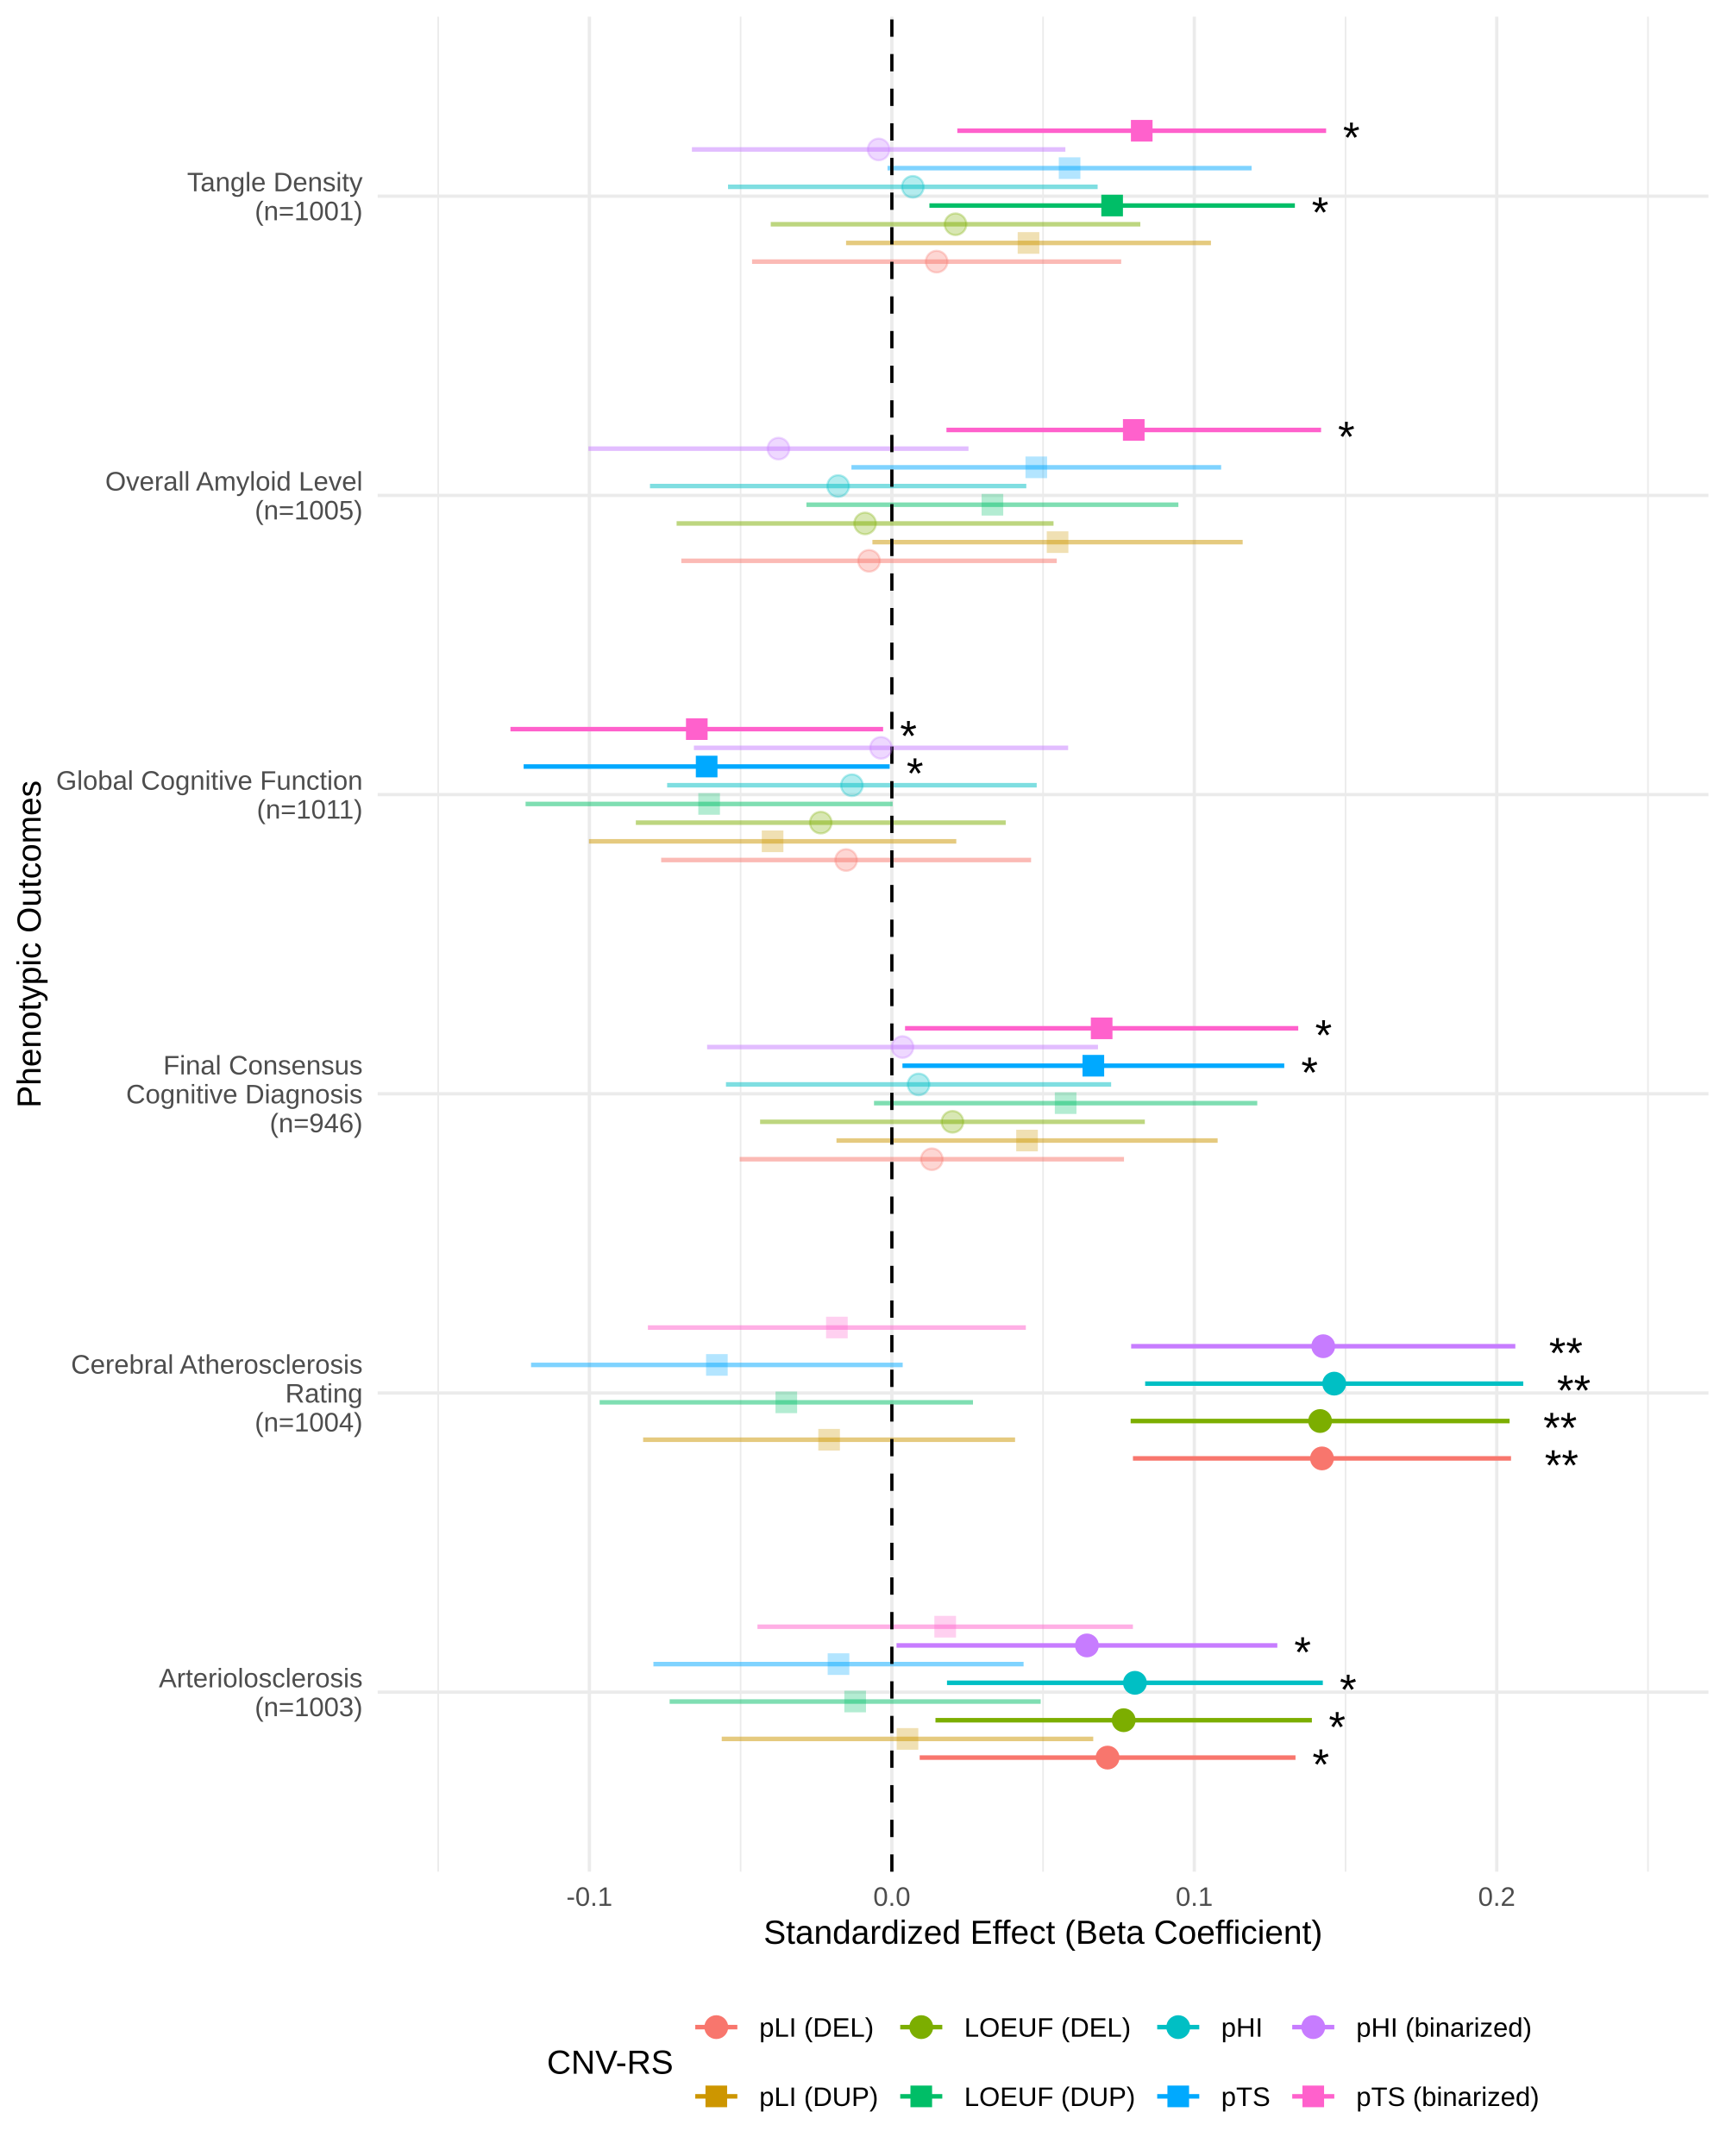
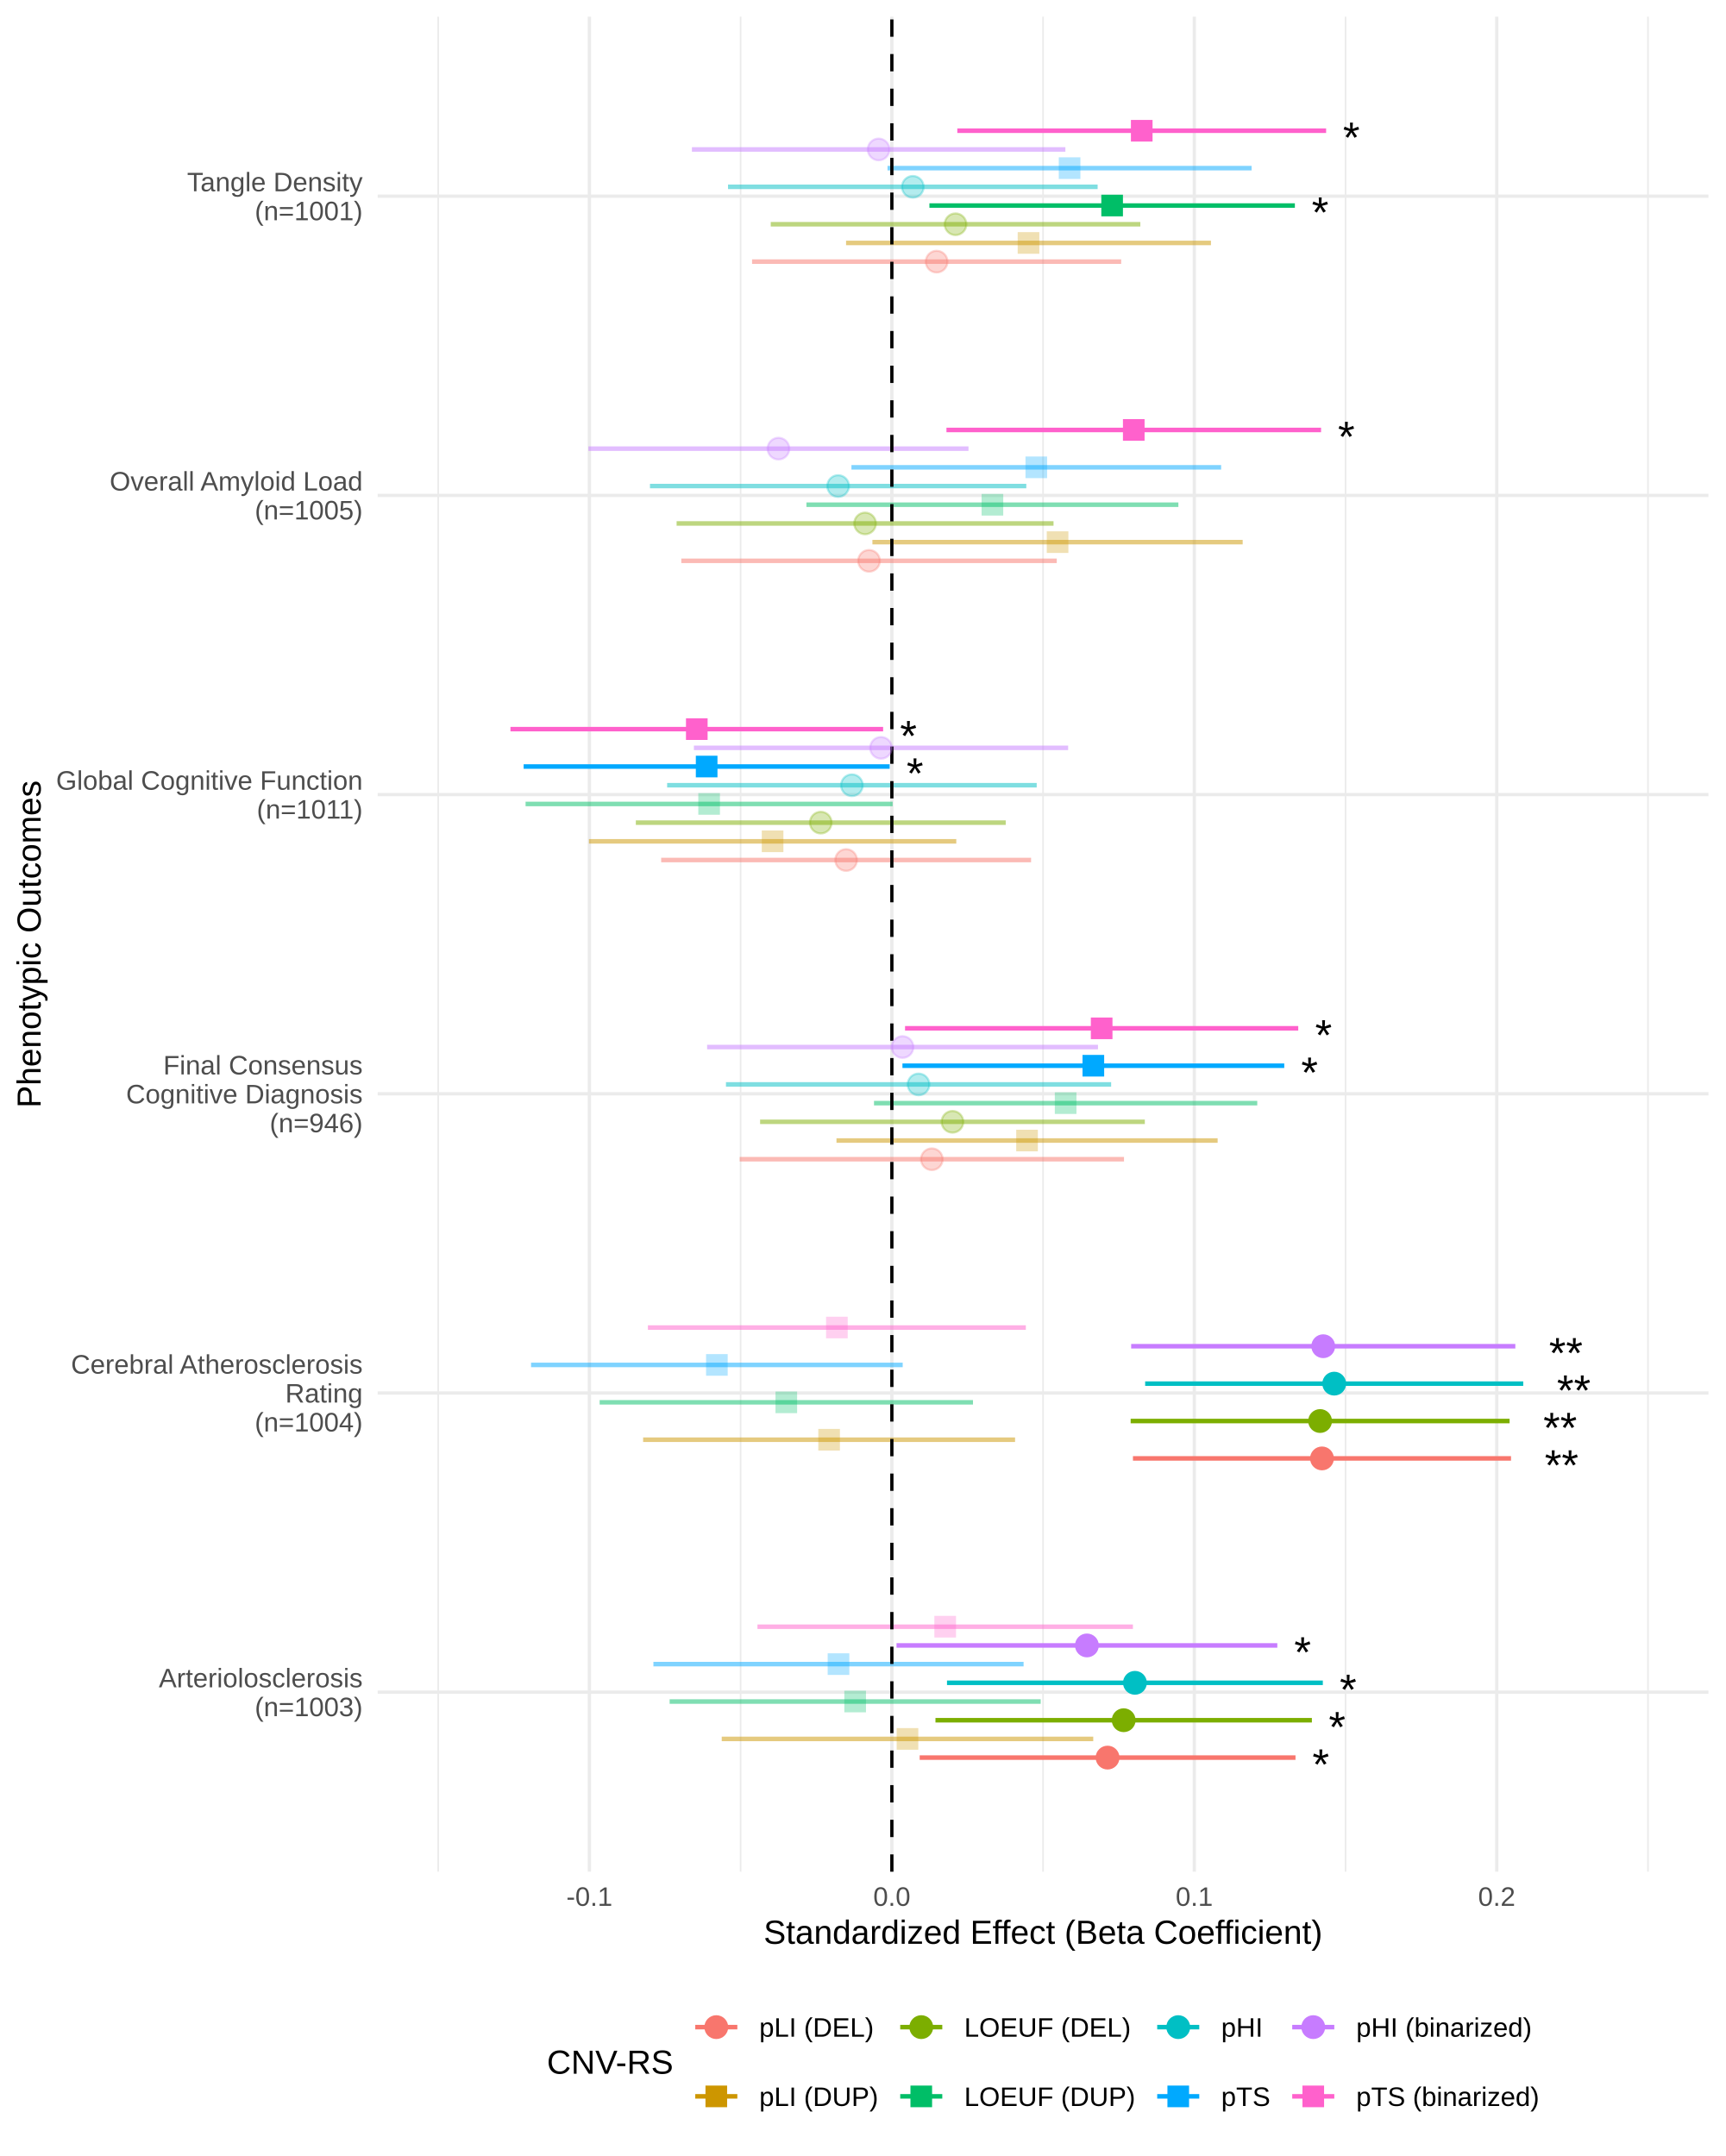
<svg xmlns="http://www.w3.org/2000/svg" class="svglite" width="566.93pt" height="708.66pt" viewBox="0 0 566.93 708.66">
  <defs>
    <style type="text/css">
    .svglite line, .svglite polyline, .svglite polygon, .svglite path, .svglite rect, .svglite circle {
      fill: none;
      stroke: #000000;
      stroke-linecap: round;
      stroke-linejoin: round;
      stroke-miterlimit: 10.00;
    }
    .svglite text {
      white-space: pre;
    }
  </style>
  </defs>
  <rect width="100%" height="100%" style="stroke: none; fill: none;" />
  <defs>
    <clipPath id="cpMC4wMHw1NjYuOTN8MC4wMHw3MDguNjY=">
      <rect x="0.00" y="0.00" width="566.93" height="708.66" />
    </clipPath>
  </defs>
  <g clip-path="url(#cpMC4wMHw1NjYuOTN8MC4wMHw3MDguNjY=)">
</g>
  <defs>
    <clipPath id="cpMTI0LjEyfDU2MS40NXw1LjQ4fDYxNS4yMQ==">
      <rect x="124.12" y="5.48" width="437.33" height="609.73" />
    </clipPath>
  </defs>
  <g clip-path="url(#cpMTI0LjEyfDU2MS40NXw1LjQ4fDYxNS4yMQ==)">
    <polyline points="144.00,615.21 144.00,5.48 " style="stroke-width: 0.53; stroke: #EBEBEB; stroke-linecap: butt;" />
    <polyline points="243.39,615.21 243.39,5.48 " style="stroke-width: 0.53; stroke: #EBEBEB; stroke-linecap: butt;" />
    <polyline points="342.78,615.21 342.78,5.48 " style="stroke-width: 0.53; stroke: #EBEBEB; stroke-linecap: butt;" />
    <polyline points="442.18,615.21 442.18,5.48 " style="stroke-width: 0.53; stroke: #EBEBEB; stroke-linecap: butt;" />
    <polyline points="541.57,615.21 541.57,5.48 " style="stroke-width: 0.53; stroke: #EBEBEB; stroke-linecap: butt;" />
    <polyline points="124.12,556.20 561.45,556.20 " style="stroke-width: 1.07; stroke: #EBEBEB; stroke-linecap: butt;" />
    <polyline points="124.12,457.86 561.45,457.86 " style="stroke-width: 1.07; stroke: #EBEBEB; stroke-linecap: butt;" />
    <polyline points="124.12,359.52 561.45,359.52 " style="stroke-width: 1.07; stroke: #EBEBEB; stroke-linecap: butt;" />
    <polyline points="124.12,261.17 561.45,261.17 " style="stroke-width: 1.07; stroke: #EBEBEB; stroke-linecap: butt;" />
    <polyline points="124.12,162.83 561.45,162.83 " style="stroke-width: 1.07; stroke: #EBEBEB; stroke-linecap: butt;" />
    <polyline points="124.12,64.49 561.45,64.49 " style="stroke-width: 1.07; stroke: #EBEBEB; stroke-linecap: butt;" />
    <polyline points="193.69,615.21 193.69,5.48 " style="stroke-width: 1.07; stroke: #EBEBEB; stroke-linecap: butt;" />
    <polyline points="293.09,615.21 293.09,5.48 " style="stroke-width: 1.07; stroke: #EBEBEB; stroke-linecap: butt;" />
    <polyline points="392.48,615.21 392.48,5.48 " style="stroke-width: 1.07; stroke: #EBEBEB; stroke-linecap: butt;" />
    <polyline points="491.87,615.21 491.87,5.48 " style="stroke-width: 1.07; stroke: #EBEBEB; stroke-linecap: butt;" />
    <line x1="247.15" y1="86.00" x2="368.45" y2="86.00" style="stroke-width: 1.49; stroke: #F8766D; stroke-opacity: 0.50; stroke-linecap: butt;" />
    <line x1="278.04" y1="79.85" x2="397.95" y2="79.85" style="stroke-width: 1.49; stroke: #CD9600; stroke-opacity: 0.50; stroke-linecap: butt;" />
    <line x1="253.29" y1="73.71" x2="374.74" y2="73.71" style="stroke-width: 1.49; stroke: #7CAE00; stroke-opacity: 0.50; stroke-linecap: butt;" />
    <line x1="305.43" y1="67.56" x2="425.53" y2="67.56" style="stroke-width: 1.49; stroke: #00BE67; stroke-linecap: butt;" />
    <line x1="239.25" y1="61.41" x2="360.71" y2="61.41" style="stroke-width: 1.49; stroke: #00BFC4; stroke-opacity: 0.50; stroke-linecap: butt;" />
    <line x1="291.67" y1="55.27" x2="411.31" y2="55.27" style="stroke-width: 1.49; stroke: #00A9FF; stroke-opacity: 0.50; stroke-linecap: butt;" />
    <line x1="227.38" y1="49.12" x2="350.11" y2="49.12" style="stroke-width: 1.49; stroke: #C77CFF; stroke-opacity: 0.50; stroke-linecap: butt;" />
    <line x1="314.60" y1="42.97" x2="435.80" y2="42.97" style="stroke-width: 1.49; stroke: #FF61CC; stroke-linecap: butt;" />
    <line x1="223.90" y1="184.34" x2="347.28" y2="184.34" style="stroke-width: 1.49; stroke: #F8766D; stroke-opacity: 0.50; stroke-linecap: butt;" />
    <line x1="286.70" y1="178.19" x2="408.38" y2="178.19" style="stroke-width: 1.49; stroke: #CD9600; stroke-opacity: 0.50; stroke-linecap: butt;" />
    <line x1="222.35" y1="172.05" x2="346.22" y2="172.05" style="stroke-width: 1.49; stroke: #7CAE00; stroke-opacity: 0.50; stroke-linecap: butt;" />
    <line x1="265.02" y1="165.90" x2="387.25" y2="165.90" style="stroke-width: 1.49; stroke: #00BE67; stroke-opacity: 0.50; stroke-linecap: butt;" />
    <line x1="213.60" y1="159.76" x2="337.27" y2="159.76" style="stroke-width: 1.49; stroke: #00BFC4; stroke-opacity: 0.50; stroke-linecap: butt;" />
    <line x1="279.81" y1="153.61" x2="401.30" y2="153.61" style="stroke-width: 1.49; stroke: #00A9FF; stroke-opacity: 0.50; stroke-linecap: butt;" />
    <line x1="193.36" y1="147.46" x2="318.27" y2="147.46" style="stroke-width: 1.49; stroke: #C77CFF; stroke-opacity: 0.50; stroke-linecap: butt;" />
    <line x1="311.03" y1="141.32" x2="434.14" y2="141.32" style="stroke-width: 1.49; stroke: #FF61CC; stroke-linecap: butt;" />
    <line x1="302.23" y1="577.71" x2="425.74" y2="577.71" style="stroke-width: 1.49; stroke: #F8766D; stroke-linecap: butt;" />
    <line x1="237.18" y1="571.57" x2="359.27" y2="571.57" style="stroke-width: 1.49; stroke: #CD9600; stroke-opacity: 0.50; stroke-linecap: butt;" />
    <line x1="307.42" y1="565.42" x2="431.12" y2="565.42" style="stroke-width: 1.49; stroke: #7CAE00; stroke-linecap: butt;" />
    <line x1="220.06" y1="559.28" x2="342.00" y2="559.28" style="stroke-width: 1.49; stroke: #00BE67; stroke-opacity: 0.50; stroke-linecap: butt;" />
    <line x1="311.21" y1="553.13" x2="434.72" y2="553.13" style="stroke-width: 1.49; stroke: #00BFC4; stroke-linecap: butt;" />
    <line x1="214.73" y1="546.98" x2="336.38" y2="546.98" style="stroke-width: 1.49; stroke: #00A9FF; stroke-opacity: 0.50; stroke-linecap: butt;" />
    <line x1="294.62" y1="540.84" x2="419.76" y2="540.84" style="stroke-width: 1.49; stroke: #C77CFF; stroke-linecap: butt;" />
    <line x1="248.92" y1="534.69" x2="372.31" y2="534.69" style="stroke-width: 1.49; stroke: #FF61CC; stroke-opacity: 0.50; stroke-linecap: butt;" />
    <line x1="372.32" y1="479.37" x2="496.56" y2="479.37" style="stroke-width: 1.49; stroke: #F8766D; stroke-linecap: butt;" />
    <line x1="211.35" y1="473.22" x2="333.58" y2="473.22" style="stroke-width: 1.49; stroke: #CD9600; stroke-opacity: 0.50; stroke-linecap: butt;" />
    <line x1="371.56" y1="467.08" x2="496.09" y2="467.08" style="stroke-width: 1.49; stroke: #7CAE00; stroke-linecap: butt;" />
    <line x1="197.06" y1="460.93" x2="319.75" y2="460.93" style="stroke-width: 1.49; stroke: #00BE67; stroke-opacity: 0.50; stroke-linecap: butt;" />
    <line x1="376.33" y1="454.79" x2="500.58" y2="454.79" style="stroke-width: 1.49; stroke: #00BFC4; stroke-linecap: butt;" />
    <line x1="174.52" y1="448.64" x2="296.65" y2="448.64" style="stroke-width: 1.49; stroke: #00A9FF; stroke-opacity: 0.50; stroke-linecap: butt;" />
    <line x1="371.73" y1="442.49" x2="497.98" y2="442.49" style="stroke-width: 1.49; stroke: #C77CFF; stroke-linecap: butt;" />
    <line x1="212.92" y1="436.35" x2="337.12" y2="436.35" style="stroke-width: 1.49; stroke: #FF61CC; stroke-opacity: 0.50; stroke-linecap: butt;" />
    <line x1="217.28" y1="282.68" x2="338.84" y2="282.68" style="stroke-width: 1.49; stroke: #F8766D; stroke-opacity: 0.50; stroke-linecap: butt;" />
    <line x1="193.54" y1="276.54" x2="314.26" y2="276.54" style="stroke-width: 1.49; stroke: #CD9600; stroke-opacity: 0.50; stroke-linecap: butt;" />
    <line x1="208.95" y1="270.39" x2="330.51" y2="270.39" style="stroke-width: 1.49; stroke: #7CAE00; stroke-opacity: 0.50; stroke-linecap: butt;" />
    <line x1="172.72" y1="264.25" x2="293.35" y2="264.25" style="stroke-width: 1.49; stroke: #00BE67; stroke-opacity: 0.50; stroke-linecap: butt;" />
    <line x1="219.24" y1="258.10" x2="340.69" y2="258.10" style="stroke-width: 1.49; stroke: #00BFC4; stroke-opacity: 0.50; stroke-linecap: butt;" />
    <line x1="172.08" y1="251.95" x2="292.37" y2="251.95" style="stroke-width: 1.49; stroke: #00A9FF; stroke-linecap: butt;" />
    <line x1="228.03" y1="245.81" x2="351.02" y2="245.81" style="stroke-width: 1.49; stroke: #C77CFF; stroke-opacity: 0.50; stroke-linecap: butt;" />
    <line x1="167.75" y1="239.66" x2="290.22" y2="239.66" style="stroke-width: 1.49; stroke: #FF61CC; stroke-linecap: butt;" />
    <line x1="243.08" y1="381.03" x2="369.38" y2="381.03" style="stroke-width: 1.49; stroke: #F8766D; stroke-opacity: 0.50; stroke-linecap: butt;" />
    <line x1="274.89" y1="374.88" x2="400.15" y2="374.88" style="stroke-width: 1.49; stroke: #CD9600; stroke-opacity: 0.50; stroke-linecap: butt;" />
    <line x1="249.79" y1="368.73" x2="376.22" y2="368.73" style="stroke-width: 1.49; stroke: #7CAE00; stroke-opacity: 0.50; stroke-linecap: butt;" />
    <line x1="287.22" y1="362.59" x2="413.17" y2="362.59" style="stroke-width: 1.49; stroke: #00BE67; stroke-opacity: 0.50; stroke-linecap: butt;" />
    <line x1="238.57" y1="356.44" x2="365.15" y2="356.44" style="stroke-width: 1.49; stroke: #00BFC4; stroke-opacity: 0.50; stroke-linecap: butt;" />
    <line x1="296.57" y1="350.30" x2="422.04" y2="350.30" style="stroke-width: 1.49; stroke: #00A9FF; stroke-linecap: butt;" />
    <line x1="232.38" y1="344.15" x2="360.83" y2="344.15" style="stroke-width: 1.49; stroke: #C77CFF; stroke-opacity: 0.50; stroke-linecap: butt;" />
    <line x1="297.42" y1="338.00" x2="426.64" y2="338.00" style="stroke-width: 1.49; stroke: #FF61CC; stroke-linecap: butt;" />
    <line x1="293.09" y1="615.21" x2="293.09" y2="5.48" style="stroke-width: 1.07; stroke-dasharray: 5.69,5.69; stroke-linecap: butt;" />
    <circle cx="307.80" cy="86.00" r="3.56" style="stroke-width: 0.71; stroke: #F8766D; stroke-opacity: 0.30; fill: #F8766D; fill-opacity: 0.30;" />
    <polygon points="334.44,83.41 341.55,83.41 341.55,76.30 334.44,76.30 " style="stroke-width: 0.71; stroke: none; fill: #CD9600; fill-opacity: 0.30;" />
    <circle cx="314.01" cy="73.71" r="3.56" style="stroke-width: 0.71; stroke: #7CAE00; stroke-opacity: 0.30; fill: #7CAE00; fill-opacity: 0.30;" />
    <polygon points="361.92,71.11 369.03,71.11 369.03,64.00 361.92,64.00 " style="stroke-width: 0.71; stroke: none; fill: #00BE67;" />
    <circle cx="299.98" cy="61.41" r="3.56" style="stroke-width: 0.71; stroke: #00BFC4; stroke-opacity: 0.30; fill: #00BFC4; fill-opacity: 0.30;" />
    <polygon points="347.94,58.82 355.05,58.82 355.05,51.71 347.94,51.71 " style="stroke-width: 0.71; stroke: none; fill: #00A9FF; fill-opacity: 0.30;" />
    <circle cx="288.74" cy="49.12" r="3.56" style="stroke-width: 0.71; stroke: #C77CFF; stroke-opacity: 0.30; fill: #C77CFF; fill-opacity: 0.30;" />
    <polygon points="371.65,46.53 378.76,46.53 378.76,39.42 371.65,39.42 " style="stroke-width: 0.71; stroke: none; fill: #FF61CC;" />
    <circle cx="285.59" cy="184.34" r="3.56" style="stroke-width: 0.71; stroke: #F8766D; stroke-opacity: 0.30; fill: #F8766D; fill-opacity: 0.30;" />
    <polygon points="343.99,181.75 351.10,181.75 351.10,174.64 343.99,174.64 " style="stroke-width: 0.71; stroke: none; fill: #CD9600; fill-opacity: 0.30;" />
    <circle cx="284.29" cy="172.05" r="3.56" style="stroke-width: 0.71; stroke: #7CAE00; stroke-opacity: 0.30; fill: #7CAE00; fill-opacity: 0.30;" />
    <polygon points="322.58,169.46 329.69,169.46 329.69,162.35 322.58,162.35 " style="stroke-width: 0.71; stroke: none; fill: #00BE67; fill-opacity: 0.30;" />
    <circle cx="275.43" cy="159.76" r="3.56" style="stroke-width: 0.71; stroke: #00BFC4; stroke-opacity: 0.30; fill: #00BFC4; fill-opacity: 0.30;" />
    <polygon points="337.00,157.16 344.11,157.16 344.11,150.05 337.00,150.05 " style="stroke-width: 0.71; stroke: none; fill: #00A9FF; fill-opacity: 0.30;" />
    <circle cx="255.82" cy="147.46" r="3.56" style="stroke-width: 0.71; stroke: #C77CFF; stroke-opacity: 0.30; fill: #C77CFF; fill-opacity: 0.30;" />
    <polygon points="369.03,144.87 376.14,144.87 376.14,137.76 369.03,137.76 " style="stroke-width: 0.71; stroke: none; fill: #FF61CC;" />
    <circle cx="363.98" cy="577.71" r="3.56" style="stroke-width: 0.71; stroke: #F8766D; fill: #F8766D;" />
    <polygon points="294.67,575.12 301.78,575.12 301.78,568.01 294.67,568.01 " style="stroke-width: 0.71; stroke: none; fill: #CD9600; fill-opacity: 0.30;" />
    <circle cx="369.27" cy="565.42" r="3.56" style="stroke-width: 0.71; stroke: #7CAE00; fill: #7CAE00;" />
    <polygon points="277.47,562.83 284.58,562.83 284.58,555.72 277.47,555.72 " style="stroke-width: 0.71; stroke: none; fill: #00BE67; fill-opacity: 0.30;" />
    <circle cx="372.97" cy="553.13" r="3.56" style="stroke-width: 0.71; stroke: #00BFC4; fill: #00BFC4;" />
    <polygon points="272.00,550.54 279.11,550.54 279.11,543.43 272.00,543.43 " style="stroke-width: 0.71; stroke: none; fill: #00A9FF; fill-opacity: 0.30;" />
    <circle cx="357.19" cy="540.84" r="3.56" style="stroke-width: 0.71; stroke: #C77CFF; fill: #C77CFF;" />
    <polygon points="307.06,538.24 314.17,538.24 314.17,531.13 307.06,531.13 " style="stroke-width: 0.71; stroke: none; fill: #FF61CC; fill-opacity: 0.30;" />
    <circle cx="434.44" cy="479.37" r="3.56" style="stroke-width: 0.71; stroke: #F8766D; fill: #F8766D;" />
    <polygon points="268.91,476.78 276.02,476.78 276.02,469.67 268.91,469.67 " style="stroke-width: 0.71; stroke: none; fill: #CD9600; fill-opacity: 0.30;" />
    <circle cx="433.82" cy="467.08" r="3.56" style="stroke-width: 0.71; stroke: #7CAE00; fill: #7CAE00;" />
    <polygon points="254.85,464.49 261.96,464.49 261.96,457.38 254.85,457.38 " style="stroke-width: 0.71; stroke: none; fill: #00BE67; fill-opacity: 0.30;" />
    <circle cx="438.46" cy="454.79" r="3.56" style="stroke-width: 0.71; stroke: #00BFC4; fill: #00BFC4;" />
    <polygon points="232.03,452.19 239.14,452.19 239.14,445.08 232.03,445.08 " style="stroke-width: 0.71; stroke: none; fill: #00A9FF; fill-opacity: 0.30;" />
    <circle cx="434.85" cy="442.49" r="3.56" style="stroke-width: 0.71; stroke: #C77CFF; fill: #C77CFF;" />
    <polygon points="271.47,439.90 278.58,439.90 278.58,432.79 271.47,432.79 " style="stroke-width: 0.71; stroke: none; fill: #FF61CC; fill-opacity: 0.30;" />
    <circle cx="278.06" cy="282.68" r="3.56" style="stroke-width: 0.71; stroke: #F8766D; stroke-opacity: 0.30; fill: #F8766D; fill-opacity: 0.30;" />
    <polygon points="250.34,280.09 257.45,280.09 257.45,272.98 250.34,272.98 " style="stroke-width: 0.71; stroke: none; fill: #CD9600; fill-opacity: 0.30;" />
    <circle cx="269.73" cy="270.39" r="3.56" style="stroke-width: 0.71; stroke: #7CAE00; stroke-opacity: 0.30; fill: #7CAE00; fill-opacity: 0.30;" />
    <polygon points="229.48,267.80 236.59,267.80 236.59,260.69 229.48,260.69 " style="stroke-width: 0.71; stroke: none; fill: #00BE67; fill-opacity: 0.30;" />
    <circle cx="279.96" cy="258.10" r="3.56" style="stroke-width: 0.71; stroke: #00BFC4; stroke-opacity: 0.30; fill: #00BFC4; fill-opacity: 0.30;" />
    <polygon points="228.67,255.51 235.78,255.51 235.78,248.40 228.67,248.40 " style="stroke-width: 0.71; stroke: none; fill: #00A9FF;" />
    <circle cx="289.52" cy="245.81" r="3.56" style="stroke-width: 0.71; stroke: #C77CFF; stroke-opacity: 0.30; fill: #C77CFF; fill-opacity: 0.30;" />
    <polygon points="225.43,243.21 232.54,243.21 232.54,236.10 225.43,236.10 " style="stroke-width: 0.71; stroke: none; fill: #FF61CC;" />
    <circle cx="306.23" cy="381.03" r="3.56" style="stroke-width: 0.71; stroke: #F8766D; stroke-opacity: 0.30; fill: #F8766D; fill-opacity: 0.30;" />
    <polygon points="333.96,378.44 341.07,378.44 341.07,371.33 333.96,371.33 " style="stroke-width: 0.71; stroke: none; fill: #CD9600; fill-opacity: 0.30;" />
    <circle cx="313.01" cy="368.73" r="3.56" style="stroke-width: 0.71; stroke: #7CAE00; stroke-opacity: 0.30; fill: #7CAE00; fill-opacity: 0.30;" />
    <polygon points="346.64,366.14 353.75,366.14 353.75,359.03 346.64,359.03 " style="stroke-width: 0.71; stroke: none; fill: #00BE67; fill-opacity: 0.30;" />
    <circle cx="301.86" cy="356.44" r="3.56" style="stroke-width: 0.71; stroke: #00BFC4; stroke-opacity: 0.30; fill: #00BFC4; fill-opacity: 0.30;" />
    <polygon points="355.75,353.85 362.86,353.85 362.86,346.74 355.75,346.74 " style="stroke-width: 0.71; stroke: none; fill: #00A9FF;" />
    <circle cx="296.60" cy="344.15" r="3.56" style="stroke-width: 0.71; stroke: #C77CFF; stroke-opacity: 0.30; fill: #C77CFF; fill-opacity: 0.30;" />
    <polygon points="358.48,341.56 365.59,341.56 365.59,334.45 358.48,334.45 " style="stroke-width: 0.71; stroke: none; fill: #FF61CC;" />
    <text x="431.07" y="74.69" style="font-size: 14.23px; font-family: &quot;Arial&quot;;" textLength="5.54px" lengthAdjust="spacingAndGlyphs">*</text>
    <text x="441.33" y="50.10" style="font-size: 14.23px; font-family: &quot;Arial&quot;;" textLength="5.54px" lengthAdjust="spacingAndGlyphs">*</text>
    <text x="439.67" y="148.44" style="font-size: 14.23px; font-family: &quot;Arial&quot;;" textLength="5.54px" lengthAdjust="spacingAndGlyphs">*</text>
    <text x="431.28" y="584.84" style="font-size: 14.23px; font-family: &quot;Arial&quot;;" textLength="5.54px" lengthAdjust="spacingAndGlyphs">*</text>
    <text x="436.65" y="572.55" style="font-size: 14.23px; font-family: &quot;Arial&quot;;" textLength="5.54px" lengthAdjust="spacingAndGlyphs">*</text>
    <text x="440.26" y="560.26" style="font-size: 14.23px; font-family: &quot;Arial&quot;;" textLength="5.54px" lengthAdjust="spacingAndGlyphs">*</text>
    <text x="425.30" y="547.96" style="font-size: 14.23px; font-family: &quot;Arial&quot;;" textLength="5.54px" lengthAdjust="spacingAndGlyphs">*</text>
    <text x="507.64" y="486.50" style="font-size: 14.23px; font-family: &quot;Arial&quot;;" textLength="11.07px" lengthAdjust="spacingAndGlyphs">**</text>
    <text x="507.16" y="474.20" style="font-size: 14.23px; font-family: &quot;Arial&quot;;" textLength="11.07px" lengthAdjust="spacingAndGlyphs">**</text>
    <text x="511.65" y="461.91" style="font-size: 14.23px; font-family: &quot;Arial&quot;;" textLength="11.07px" lengthAdjust="spacingAndGlyphs">**</text>
    <text x="509.05" y="449.62" style="font-size: 14.23px; font-family: &quot;Arial&quot;;" textLength="11.07px" lengthAdjust="spacingAndGlyphs">**</text>
    <text x="297.91" y="259.08" style="font-size: 14.23px; font-family: &quot;Arial&quot;;" textLength="5.54px" lengthAdjust="spacingAndGlyphs">*</text>
    <text x="295.75" y="246.79" style="font-size: 14.23px; font-family: &quot;Arial&quot;;" textLength="5.54px" lengthAdjust="spacingAndGlyphs">*</text>
    <text x="427.58" y="357.42" style="font-size: 14.23px; font-family: &quot;Arial&quot;;" textLength="5.54px" lengthAdjust="spacingAndGlyphs">*</text>
    <text x="432.18" y="345.13" style="font-size: 14.23px; font-family: &quot;Arial&quot;;" textLength="5.54px" lengthAdjust="spacingAndGlyphs">*</text>
  </g>
  <g clip-path="url(#cpMC4wMHw1NjYuOTN8MC4wMHw3MDguNjY=)">
    <text x="119.19" y="554.60" text-anchor="end" style="font-size: 8.80px;fill: #4D4D4D; font-family: &quot;Arial&quot;;" textLength="66.99px" lengthAdjust="spacingAndGlyphs">Arteriolosclerosis</text>
    <text x="119.19" y="564.10" text-anchor="end" style="font-size: 8.80px;fill: #4D4D4D; font-family: &quot;Arial&quot;;" textLength="35.48px" lengthAdjust="spacingAndGlyphs">(n=1003)</text>
    <text x="119.19" y="451.50" text-anchor="end" style="font-size: 8.80px;fill: #4D4D4D; font-family: &quot;Arial&quot;;" textLength="95.87px" lengthAdjust="spacingAndGlyphs">Cerebral Atherosclerosis</text>
    <text x="119.19" y="461.01" text-anchor="end" style="font-size: 8.80px;fill: #4D4D4D; font-family: &quot;Arial&quot;;" textLength="25.44px" lengthAdjust="spacingAndGlyphs">Rating</text>
    <text x="119.19" y="470.51" text-anchor="end" style="font-size: 8.80px;fill: #4D4D4D; font-family: &quot;Arial&quot;;" textLength="35.48px" lengthAdjust="spacingAndGlyphs">(n=1004)</text>
    <text x="119.19" y="353.16" text-anchor="end" style="font-size: 8.80px;fill: #4D4D4D; font-family: &quot;Arial&quot;;" textLength="65.54px" lengthAdjust="spacingAndGlyphs">Final Consensus</text>
    <text x="119.19" y="362.67" text-anchor="end" style="font-size: 8.80px;fill: #4D4D4D; font-family: &quot;Arial&quot;;" textLength="77.77px" lengthAdjust="spacingAndGlyphs">Cognitive Diagnosis</text>
    <text x="119.19" y="372.17" text-anchor="end" style="font-size: 8.80px;fill: #4D4D4D; font-family: &quot;Arial&quot;;" textLength="30.59px" lengthAdjust="spacingAndGlyphs">(n=946)</text>
    <text x="119.19" y="259.57" text-anchor="end" style="font-size: 8.80px;fill: #4D4D4D; font-family: &quot;Arial&quot;;" textLength="100.77px" lengthAdjust="spacingAndGlyphs">Global Cognitive Function</text>
    <text x="119.19" y="269.07" text-anchor="end" style="font-size: 8.80px;fill: #4D4D4D; font-family: &quot;Arial&quot;;" textLength="34.83px" lengthAdjust="spacingAndGlyphs">(n=1011)</text>
-     <text x="119.19" y="161.23" text-anchor="end" style="font-size: 8.80px;fill: #4D4D4D; font-family: &quot;Arial&quot;;" textLength="84.61px" lengthAdjust="spacingAndGlyphs">Overall Amyloid Level</text>
+     <text x="119.19" y="161.23" text-anchor="end" style="font-size: 8.80px;fill: #4D4D4D; font-family: &quot;Arial&quot;;" textLength="83.16px" lengthAdjust="spacingAndGlyphs">Overall Amyloid Load</text>
    <text x="119.19" y="170.73" text-anchor="end" style="font-size: 8.80px;fill: #4D4D4D; font-family: &quot;Arial&quot;;" textLength="35.48px" lengthAdjust="spacingAndGlyphs">(n=1005)</text>
    <text x="119.19" y="62.88" text-anchor="end" style="font-size: 8.80px;fill: #4D4D4D; font-family: &quot;Arial&quot;;" textLength="57.72px" lengthAdjust="spacingAndGlyphs">Tangle Density</text>
    <text x="119.19" y="72.39" text-anchor="end" style="font-size: 8.80px;fill: #4D4D4D; font-family: &quot;Arial&quot;;" textLength="35.48px" lengthAdjust="spacingAndGlyphs">(n=1001)</text>
    <text x="193.69" y="626.44" text-anchor="middle" style="font-size: 8.80px;fill: #4D4D4D; font-family: &quot;Arial&quot;;" textLength="15.17px" lengthAdjust="spacingAndGlyphs">-0.1</text>
    <text x="293.09" y="626.44" text-anchor="middle" style="font-size: 8.80px;fill: #4D4D4D; font-family: &quot;Arial&quot;;" textLength="12.24px" lengthAdjust="spacingAndGlyphs">0.0</text>
    <text x="392.48" y="626.44" text-anchor="middle" style="font-size: 8.80px;fill: #4D4D4D; font-family: &quot;Arial&quot;;" textLength="12.24px" lengthAdjust="spacingAndGlyphs">0.1</text>
    <text x="491.87" y="626.44" text-anchor="middle" style="font-size: 8.80px;fill: #4D4D4D; font-family: &quot;Arial&quot;;" textLength="12.24px" lengthAdjust="spacingAndGlyphs">0.2</text>
    <text x="342.78" y="638.91" text-anchor="middle" style="font-size: 11.00px; font-family: &quot;Arial&quot;;" textLength="183.71px" lengthAdjust="spacingAndGlyphs">Standardized Effect (Beta Coefficient)</text>
    <text transform="translate(13.36,310.34) rotate(-90)" text-anchor="middle" style="font-size: 11.00px; font-family: &quot;Arial&quot;;" textLength="107.65px" lengthAdjust="spacingAndGlyphs">Phenotypic Outcomes</text>
    <text x="179.72" y="681.62" style="font-size: 11.00px; font-family: &quot;Arial&quot;;" textLength="41.56px" lengthAdjust="spacingAndGlyphs">CNV-RS</text>
    <line x1="228.48" y1="666.30" x2="242.31" y2="666.30" style="stroke-width: 1.49; stroke: #F8766D; stroke-linecap: butt;" />
    <circle cx="235.39" cy="666.30" r="3.56" style="stroke-width: 0.71; stroke: #F8766D; fill: #F8766D;" />
    <line x1="228.48" y1="689.06" x2="242.31" y2="689.06" style="stroke-width: 1.49; stroke: #CD9600; stroke-linecap: butt;" />
    <polygon points="231.84,692.62 238.95,692.62 238.95,685.51 231.84,685.51 " style="stroke-width: 0.71; stroke: none; fill: #CD9600;" />
    <line x1="295.84" y1="666.30" x2="309.66" y2="666.30" style="stroke-width: 1.49; stroke: #7CAE00; stroke-linecap: butt;" />
    <circle cx="302.75" cy="666.30" r="3.56" style="stroke-width: 0.71; stroke: #7CAE00; fill: #7CAE00;" />
    <line x1="295.84" y1="689.06" x2="309.66" y2="689.06" style="stroke-width: 1.49; stroke: #00BE67; stroke-linecap: butt;" />
    <polygon points="299.20,692.62 306.31,692.62 306.31,685.51 299.20,685.51 " style="stroke-width: 0.71; stroke: none; fill: #00BE67;" />
    <line x1="380.29" y1="666.30" x2="394.11" y2="666.30" style="stroke-width: 1.49; stroke: #00BFC4; stroke-linecap: butt;" />
    <circle cx="387.20" cy="666.30" r="3.56" style="stroke-width: 0.71; stroke: #00BFC4; fill: #00BFC4;" />
    <line x1="380.29" y1="689.06" x2="394.11" y2="689.06" style="stroke-width: 1.49; stroke: #00A9FF; stroke-linecap: butt;" />
    <polygon points="383.65,692.62 390.76,692.62 390.76,685.51 383.65,685.51 " style="stroke-width: 0.71; stroke: none; fill: #00A9FF;" />
    <line x1="424.66" y1="666.30" x2="438.49" y2="666.30" style="stroke-width: 1.49; stroke: #C77CFF; stroke-linecap: butt;" />
    <circle cx="431.57" cy="666.30" r="3.56" style="stroke-width: 0.71; stroke: #C77CFF; fill: #C77CFF;" />
    <line x1="424.66" y1="689.06" x2="438.49" y2="689.06" style="stroke-width: 1.49; stroke: #FF61CC; stroke-linecap: butt;" />
    <polygon points="428.02,692.62 435.13,692.62 435.13,685.51 428.02,685.51 " style="stroke-width: 0.71; stroke: none; fill: #FF61CC;" />
    <text x="249.51" y="669.45" style="font-size: 8.80px; font-family: &quot;Arial&quot;;" textLength="37.66px" lengthAdjust="spacingAndGlyphs">pLI (DEL)</text>
    <text x="249.51" y="692.21" style="font-size: 8.80px; font-family: &quot;Arial&quot;;" textLength="39.12px" lengthAdjust="spacingAndGlyphs">pLI (DUP)</text>
    <text x="316.87" y="669.45" style="font-size: 8.80px; font-family: &quot;Arial&quot;;" textLength="54.76px" lengthAdjust="spacingAndGlyphs">LOEUF (DEL)</text>
    <text x="316.87" y="692.21" style="font-size: 8.80px; font-family: &quot;Arial&quot;;" textLength="56.21px" lengthAdjust="spacingAndGlyphs">LOEUF (DUP)</text>
    <text x="401.32" y="669.45" style="font-size: 8.80px; font-family: &quot;Arial&quot;;" textLength="13.69px" lengthAdjust="spacingAndGlyphs">pHI</text>
    <text x="401.32" y="692.21" style="font-size: 8.80px; font-family: &quot;Arial&quot;;" textLength="16.14px" lengthAdjust="spacingAndGlyphs">pTS</text>
    <text x="445.69" y="669.45" style="font-size: 8.80px; font-family: &quot;Arial&quot;;" textLength="57.72px" lengthAdjust="spacingAndGlyphs">pHI (binarized)</text>
    <text x="445.69" y="692.21" style="font-size: 8.80px; font-family: &quot;Arial&quot;;" textLength="60.16px" lengthAdjust="spacingAndGlyphs">pTS (binarized)</text>
  </g>
</svg>
